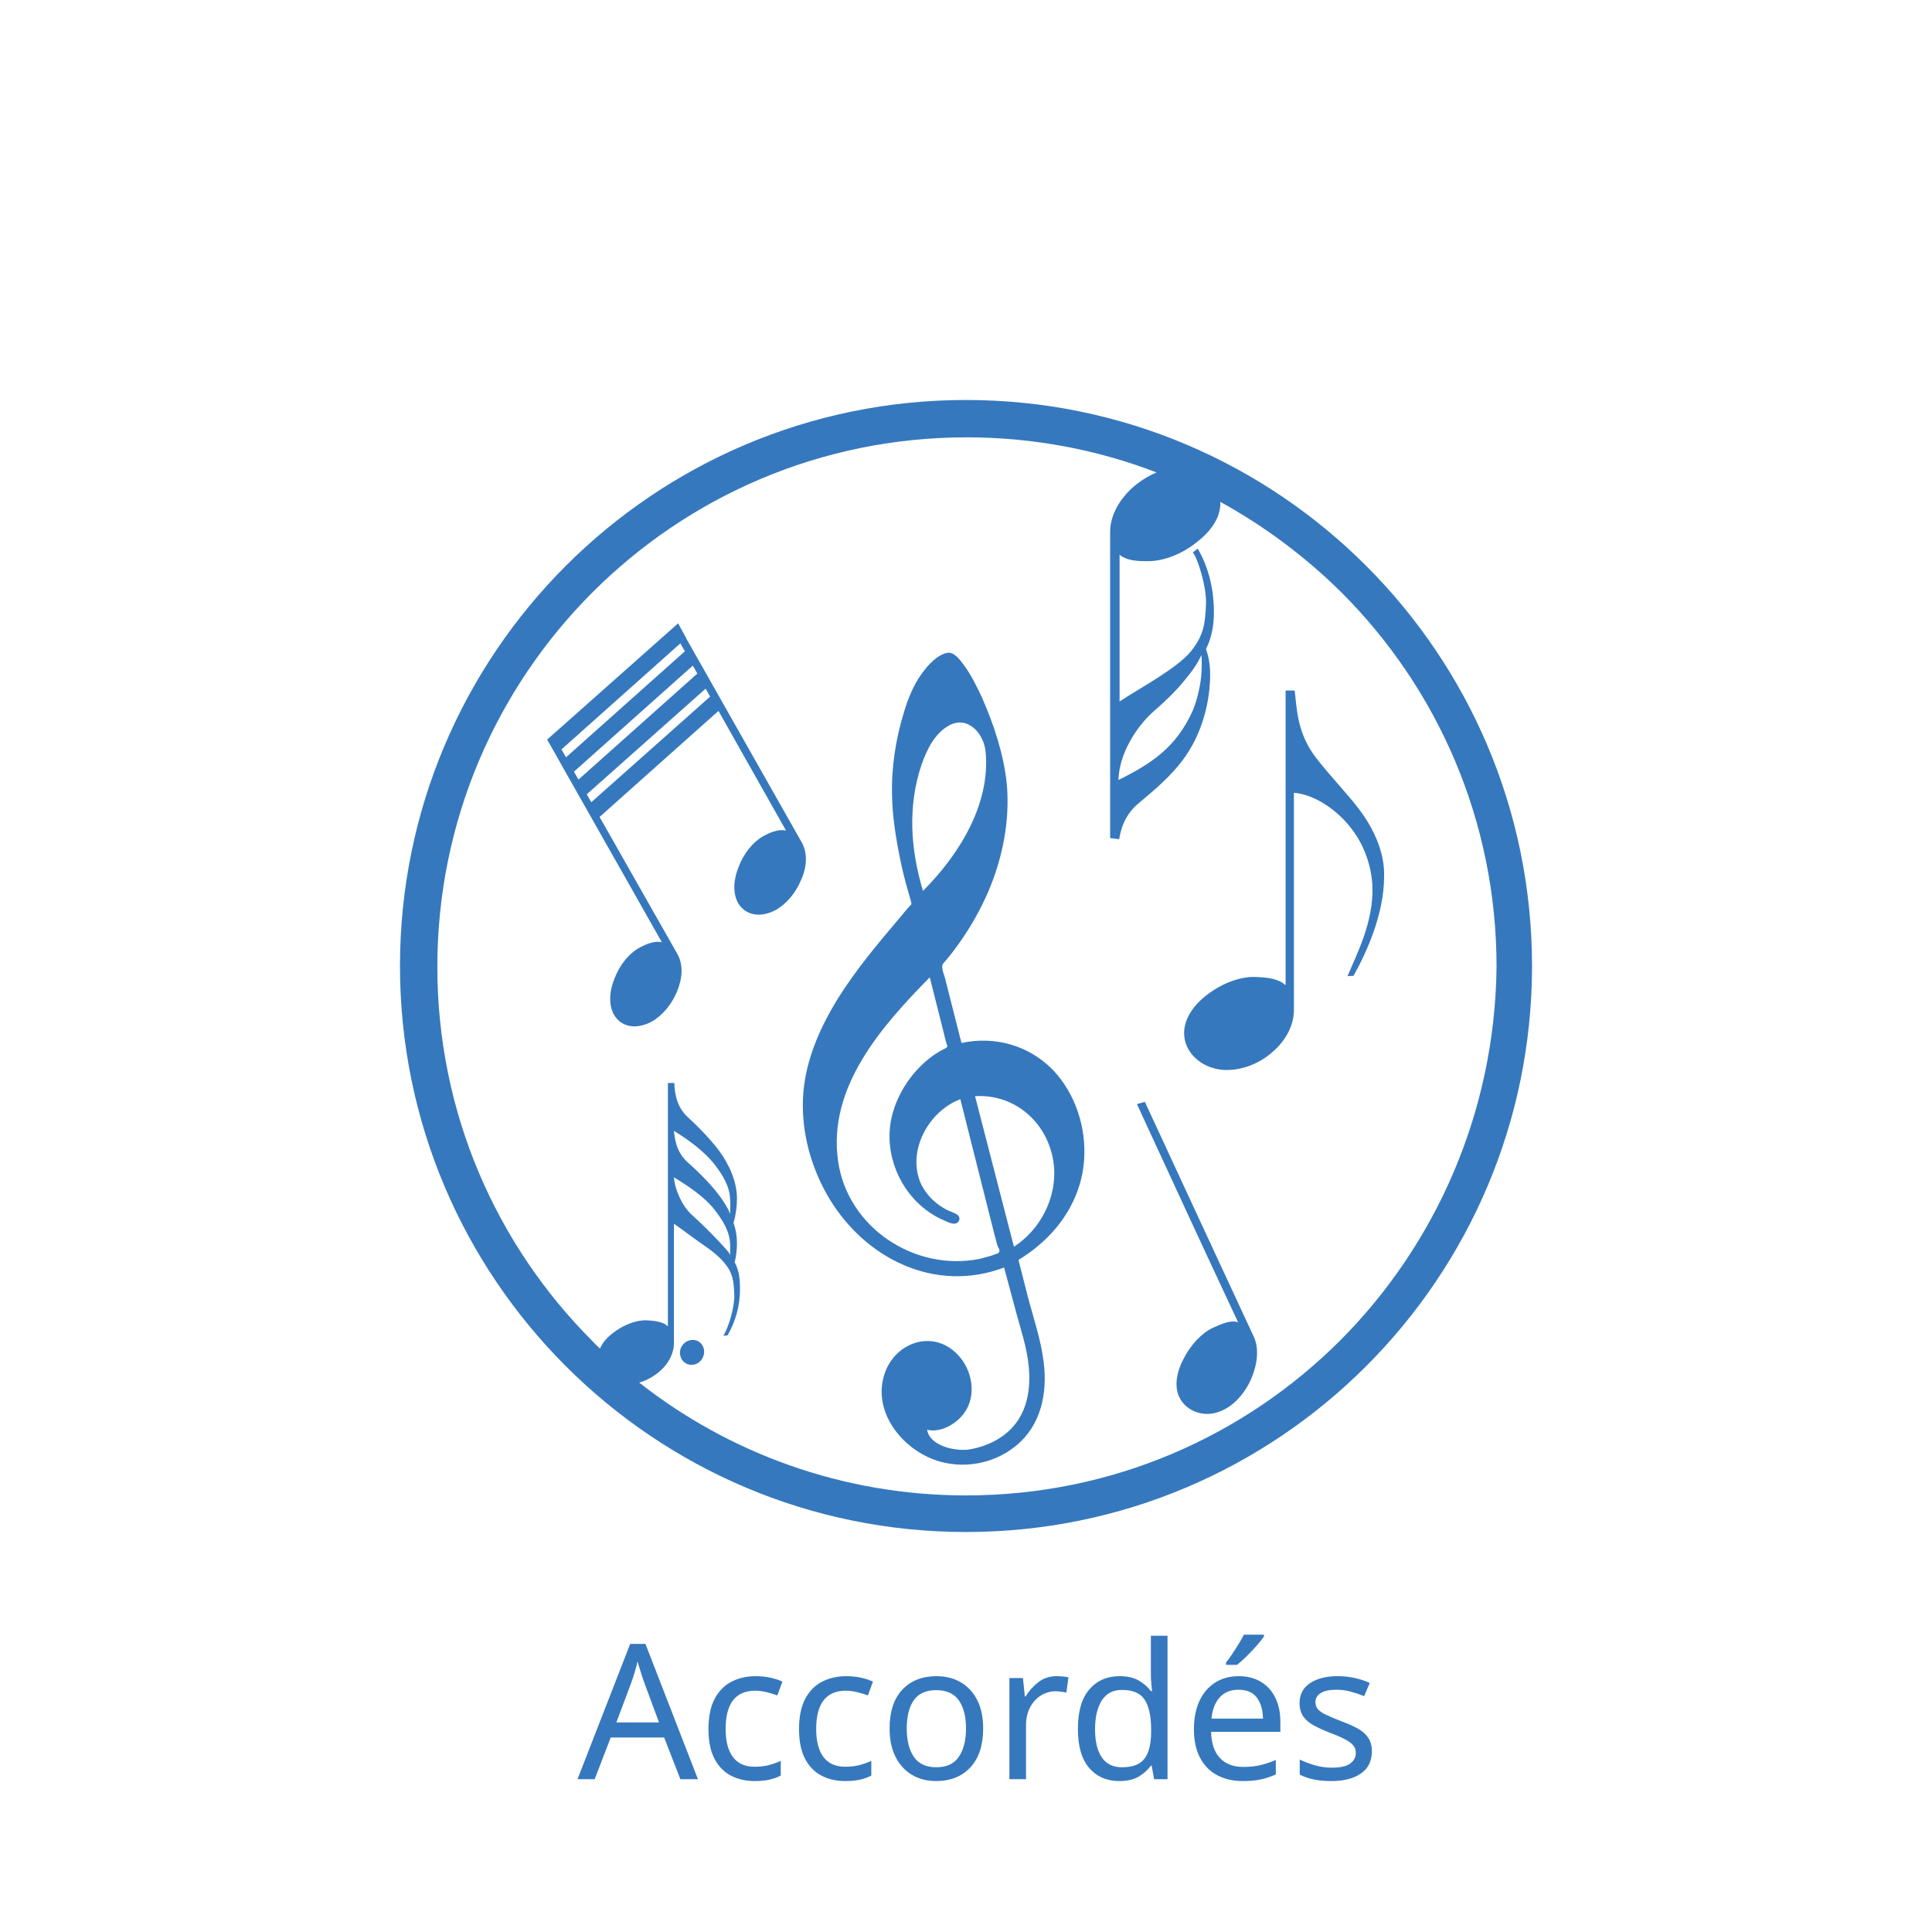
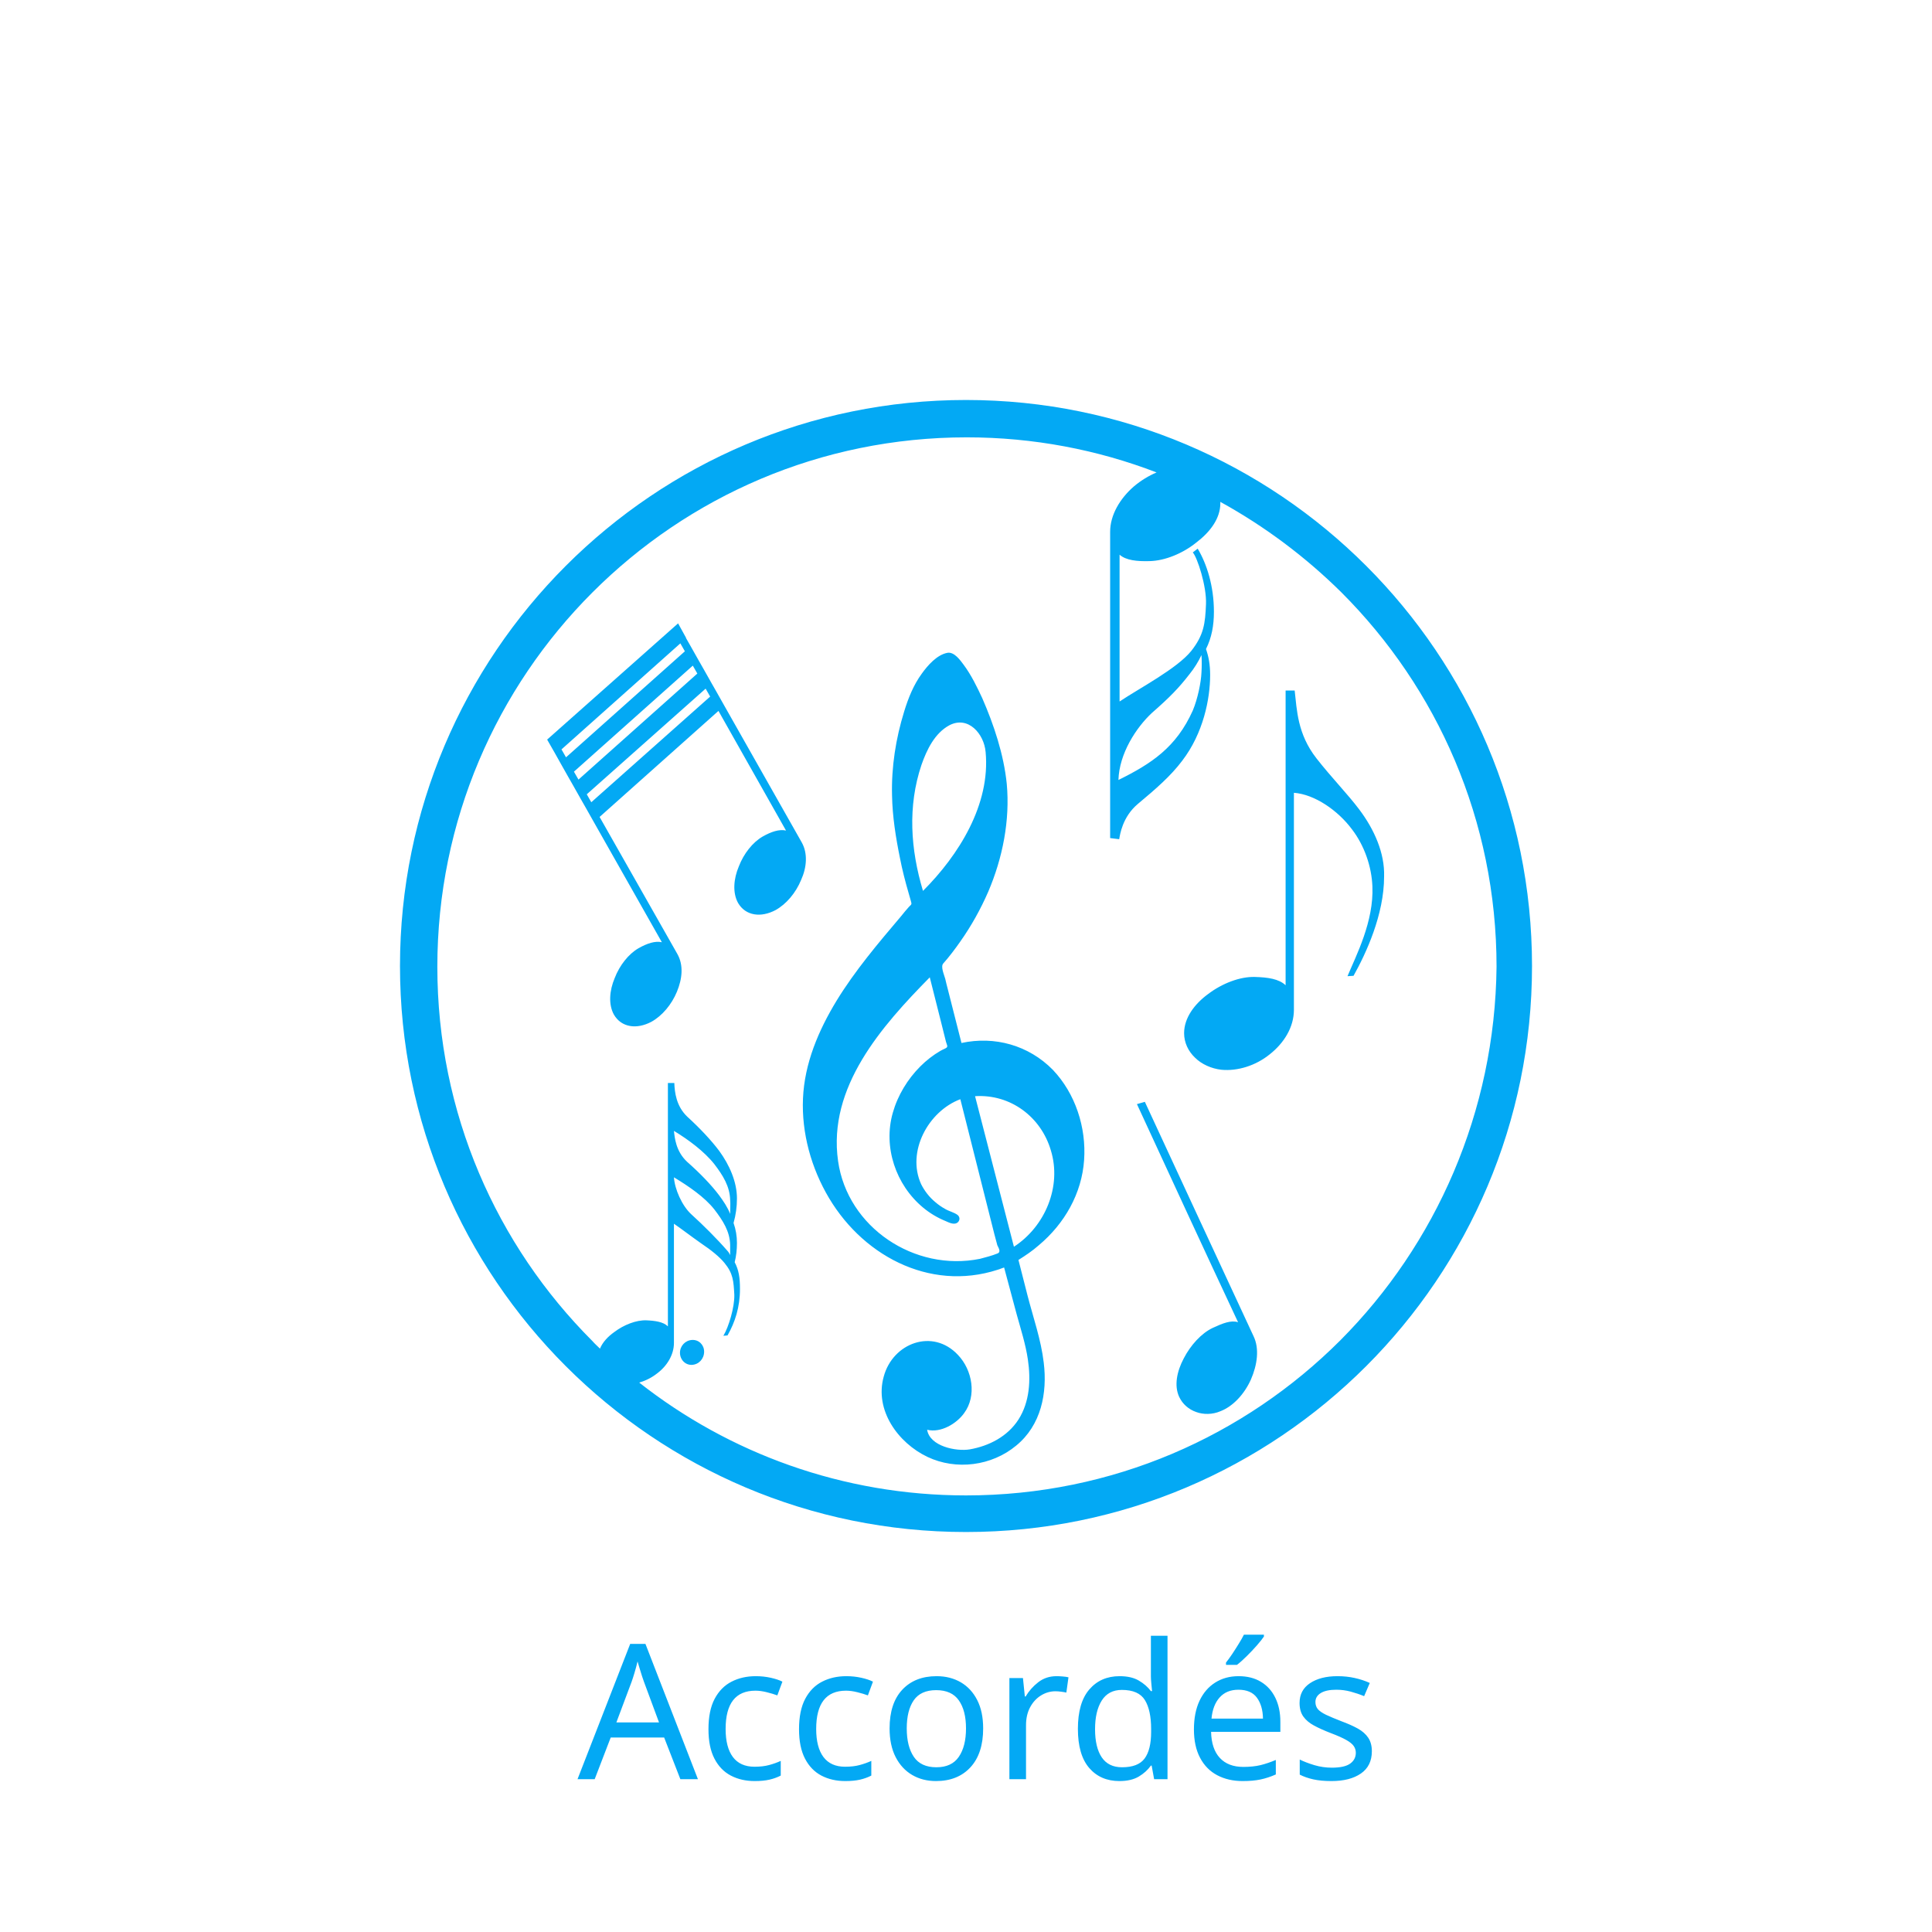
<svg xmlns="http://www.w3.org/2000/svg" version="1.1" id="Calque_1" x="0px" y="0px" viewBox="0 0 512 512" enable-background="new 0 0 512 512" xml:space="preserve">
-   <path fill="#3678BD" d="M303.4,292c-0.7,0.2-1.4,0.4-2.1,0.6c8.9,19.3,17.8,38.6,26.8,57.8c-1.9-0.6-4.1,0.3-6.7,1.5  c-3,1.4-5.9,4.6-7.7,8.1c-1.8,3.4-2.6,7.2-1.2,10.2c0.9,1.9,2.5,3.3,4.5,4c1.9,0.7,4.3,0.7,6.4-0.2c3.4-1.3,6.4-4.6,8.1-8.4  c1.7-3.9,2.3-8.2,0.7-11.5C322.6,333.5,313,312.7,303.4,292z M183.4,355.1c-1.8,0.1-3.2,1.6-3.2,3.4c0,1.8,1.4,3.3,3.2,3.2  c1.8-0.1,3.2-1.6,3.2-3.5C186.6,356.4,185.2,355,183.4,355.1z M212.5,223.3L192,187.1l-2.2-3.9l-1.2-2.1l-2.2-3.9l-1.2-2.1l-2.2-3.9  l-1.2-2.1l0-0.1l-2.1-3.8L145,196l2,3.5l1.4,2.5l2.2,3.9l1.2,2.1l2.2,3.9l1.2,2.1l2.2,3.9l18,31.8c-1.8-0.4-3.9,0.3-6.2,1.6  c-2.6,1.5-5,4.5-6.3,7.9c-1.4,3.3-1.7,7-0.2,9.7c1,1.7,2.5,2.7,4.3,3c1.7,0.3,3.7-0.1,5.6-1.1c2.9-1.6,5.4-4.6,6.8-8  c1.4-3.4,1.8-7,0.1-10l-20.6-36.3l31.5-28.1l17.9,31.7c-1.8-0.4-3.9,0.3-6.2,1.6c-2.6,1.5-5,4.5-6.3,7.9c-1.4,3.3-1.7,7-0.2,9.7  c1,1.7,2.5,2.7,4.3,3c1.7,0.3,3.7-0.1,5.6-1.1c2.9-1.6,5.4-4.6,6.8-8C213.8,229.9,214.1,226.2,212.5,223.3z M150,200.7l-1.2-2.1  l31.5-28.1l1.2,2.1L150,200.7z M153.3,206.6l-1.2-2.1l31.5-28.1l1.2,2.1L153.3,206.6z M156.7,212.6l-1.2-2.1l31.5-28l1.2,2.1  L156.7,212.6z M254.8,276.4c-1-3.9-2-7.9-3-11.8c-0.4-1.7-0.9-3.4-1.3-5.2c-0.3-1.1-1.3-3.3-0.5-4.1c1.6-1.8,3.1-3.8,4.5-5.8  c2.9-4.1,5.4-8.6,7.4-13.2c3.8-8.9,5.8-18.9,4.9-28.6c-0.8-7.8-3.4-15.6-6.5-22.7c-1.4-3-2.9-6.1-4.9-8.8c-0.9-1.2-2.5-3.5-4.3-3.2  c-2.8,0.5-5.3,3.4-6.8,5.5c-2.2,3-3.6,6.5-4.7,10.1c-2.2,7.1-3.4,14.7-3.2,22.2c0.1,5.6,1,11.2,2.1,16.6c0.6,3.1,1.4,6.2,2.3,9.3  c0.2,0.7,0.4,1.4,0.6,2.1c0.3,0.9,0.1,0.9-0.5,1.5c-0.7,0.8-1.4,1.6-2.1,2.5c-6.1,7.2-12.2,14.4-17.1,22.4  c-4.8,7.9-8.5,16.6-8.9,25.9c-0.4,9.2,2.2,18.5,6.9,26.4c9.6,16.1,28.2,25.3,46.4,18.4c1.1,4.1,2.2,8.2,3.3,12.3c1.1,4,2.4,8,3,12.1  c0.8,5.4,0.5,11.2-2.5,15.9c-2.9,4.5-7.8,7-12.9,7.9c-3.6,0.6-10.6-0.8-11.3-5.2c3.6,0.9,7.8-1.6,9.8-4.4c3.4-4.6,2.2-11.4-1.6-15.4  c-6.7-7.2-17.3-3.2-19.7,5.7c-2.5,8.9,3.8,17.6,11.6,21.3c7.6,3.6,17,2.4,23.5-3c6.6-5.4,8.3-13.9,7.3-22c-0.7-6-2.8-12-4.3-17.8  c-0.8-3.1-1.6-6.3-2.4-9.4c1.9-1.2,3.7-2.4,5.4-3.9c6.8-5.7,11.4-13.7,12-22.6c0.6-8.6-2.3-17.6-8.3-23.9  C272.6,277,263.6,274.5,254.8,276.4z M244.2,202.7c1.4-4,3.5-8.4,7.4-10.5c5-2.6,9.2,2.3,9.6,7.1c1.3,13.9-7.1,27.3-16.6,36.8  C241.3,225.1,240.5,213.7,244.2,202.7z M264.3,332.2c-1.5,0.6-3.1,1-4.6,1.4c-17.3,3.5-35.1-8.3-37.6-25.9  c-2.8-19.6,11.6-35.8,24.3-48.7c1,4,2,7.9,3,11.9c0.4,1.7,0.9,3.5,1.3,5.2c0.2,0.8,0.7,1.3-0.1,1.7c-0.5,0.2-1,0.5-1.4,0.7  c-1.9,1.1-3.7,2.5-5.3,4.1c-3.4,3.4-6,7.7-7.3,12.3c-2.6,9.1,0.8,19.1,8,25.1c1.8,1.5,3.8,2.7,6,3.6c0.9,0.4,2.1,1,3,0.5  c0.8-0.5,0.9-1.5,0.2-2.1c-0.9-0.7-2.3-1-3.3-1.6c-0.9-0.5-1.8-1.1-2.6-1.8c-1.6-1.3-2.9-3-3.8-4.8c-3.9-8.6,1.9-19.3,10.4-22.5  c2,7.9,4,15.8,6,23.8c1,4,2,7.9,3,11.9c0.3,1,0.5,2,0.8,3C264.6,330.7,265.4,331.8,264.3,332.2z M268.7,330.4  c-3.4-13.3-6.9-26.6-10.3-39.9c9.4-0.6,17.5,5.5,20.1,14.4C281.4,314.4,277,325,268.7,330.4z M360.2,214.5c-3-4-7.4-8.5-11.3-13.5  c-5.1-6.5-5.2-12.9-5.8-18c-0.8,0-1.6,0-2.4,0v78.1c-1.8-1.7-4.7-2.1-8.2-2.2c-3.9-0.1-8.6,1.7-12.3,4.5c-3.7,2.7-6.4,6.4-6.4,10.4  c0,2.5,1.1,4.8,2.9,6.5c1.7,1.7,4.3,2.9,7,3.2c4.3,0.4,9.1-1.1,12.8-4.1c3.8-3,6.4-7.2,6.4-11.8v-57.5c5.5,0.4,11.7,4.7,15.4,9.7  c3.3,4.3,5.2,9.9,5.4,15.1c0.4,9.3-4.3,18.3-6.6,23.8c0.5,0,1-0.1,1.6-0.1c3.3-5.9,8.1-16.2,8.1-26.3  C367,226.1,364.2,219.8,360.2,214.5z M256,106c-82.8,0-150,67.2-150,150c0,82.8,67.2,150,150,150c82.8,0,150-67.2,150-150  C406,173.2,338.8,106,256,106z M355.2,355.2c-25.4,25.4-60.4,41.1-99.2,41.1c-32.7,0-62.8-11.2-86.6-29.9c1.7-0.5,3.3-1.3,4.7-2.4  c2.7-2,4.5-5,4.5-8.1c0-10.5,0-21,0-31.6c1.9,1.3,4.5,3.3,7.2,5.2c2.7,1.8,4.9,3.6,6.2,5.2c2.3,2.8,2.4,4.8,2.6,8.4  c0.1,3.3-1.5,8.6-2.9,10.9c0.4,0,0.7-0.1,1.1-0.1c2-3.5,3.3-7.5,3.3-12.3c0-3-0.3-5-1.4-7.1c0.4-1.6,0.6-3.3,0.6-5.1  c0-1.8-0.3-3.6-0.9-5.3c0.6-2.1,0.9-4.3,0.9-6.5c0-4.4-2-8.9-4.7-12.6c-2.1-2.8-5.1-6-8.5-9.1c-2.9-2.8-3.3-6.4-3.4-8.9  c-0.6,0-1.1,0-1.7,0v64.5c-1.2-1.2-3.4-1.5-5.7-1.6c-2.7-0.1-6,1.2-8.5,3.1c-1.7,1.2-3.1,2.7-3.8,4.4c-0.7-0.7-1.4-1.3-2-2  c-25.4-25.4-41.1-60.4-41.1-99.2c0-38.7,15.7-73.8,41.1-99.2c25.4-25.4,60.4-41.1,99.2-41.1c17.7,0,34.7,3.3,50.3,9.3  c-2.1,0.9-4.1,2.1-6,3.7c-3.7,3.2-6.3,7.6-6.3,12v81.2c0.8,0.1,1.6,0.2,2.4,0.3c0.2-1.1,0.8-5.9,5-9.4c4.8-4,8.7-7.4,11.7-11.4  c5.6-7.3,7.4-16.4,7.4-22.7c0-2.8-0.4-4.9-1.1-6.9c1.5-3,2.1-6.2,2.1-9.9c0-6.8-1.9-12.7-4.3-16.7c-0.4,0.3-0.9,0.7-1.3,1  c1.2,1.3,3.7,9,3.5,13.7c-0.2,5.2-0.6,8.2-3.9,12.4c-3.8,4.7-13.6,9.8-19,13.4v-38.9c1.7,1.5,4.6,1.8,8,1.7c4-0.1,8.7-2,12.3-4.9  c3.7-2.8,6.4-6.4,6.4-10.4c0-0.1,0-0.3,0-0.4c11.8,6.5,22.6,14.6,32.1,24c25.4,25.4,41.1,60.4,41.1,99.2  C396.2,294.7,380.5,329.8,355.2,355.2z M189.3,320.5c2.3,3,4.1,5.8,4.2,9.4c0,0.9,0,1.8,0,2.7c-0.2-0.4-0.4-0.8-0.8-1.2  c-2.6-3-6.4-6.8-9.5-9.6c-2.5-2.3-4.4-6.7-4.6-9.8C182.4,314.3,186.7,317.2,189.3,320.5z M178.6,299.7c3.8,2.3,8,5.4,10.7,8.8  c2.3,3,4.1,5.9,4.2,9.5c0.1,1,0,2.4,0,3.7c-0.7-1.8-1.8-3.4-2.9-4.9c-2.1-2.8-5.1-5.9-8.5-8.9C179.1,305.1,178.8,301.5,178.6,299.7z   M296.4,206.7c0.2-7,4.7-13.9,8.9-17.8c4.8-4.2,7.1-6.6,9.9-10.2c1.3-1.6,2.4-3.4,3.2-5.1c0.1,1.3,0.1,3.1,0,4.6  c-0.1,2.6-1,7-2.3,10.1C311.7,198.1,305.1,202.4,296.4,206.7z" />
+   <path fill="#03A9F4" d="M303.4,292c-0.7,0.2-1.4,0.4-2.1,0.6c8.9,19.3,17.8,38.6,26.8,57.8c-1.9-0.6-4.1,0.3-6.7,1.5  c-3,1.4-5.9,4.6-7.7,8.1c-1.8,3.4-2.6,7.2-1.2,10.2c0.9,1.9,2.5,3.3,4.5,4c1.9,0.7,4.3,0.7,6.4-0.2c3.4-1.3,6.4-4.6,8.1-8.4  c1.7-3.9,2.3-8.2,0.7-11.5C322.6,333.5,313,312.7,303.4,292z M183.4,355.1c-1.8,0.1-3.2,1.6-3.2,3.4s1.4,3.3,3.2,3.2  c1.8-0.1,3.2-1.6,3.2-3.5C186.6,356.4,185.2,355,183.4,355.1z M212.5,223.3L192,187.1l-2.2-3.9l-1.2-2.1l-2.2-3.9l-1.2-2.1l-2.2-3.9  l-1.2-2.1V169l-2.1-3.8L145,196l2,3.5l1.4,2.5l2.2,3.9l1.2,2.1l2.2,3.9l1.2,2.1l2.2,3.9l18,31.8c-1.8-0.4-3.9,0.3-6.2,1.6  c-2.6,1.5-5,4.5-6.3,7.9c-1.4,3.3-1.7,7-0.2,9.7c1,1.7,2.5,2.7,4.3,3c1.7,0.3,3.7-0.1,5.6-1.1c2.9-1.6,5.4-4.6,6.8-8  c1.4-3.4,1.8-7,0.1-10l-20.6-36.3l31.5-28.1l17.9,31.7c-1.8-0.4-3.9,0.3-6.2,1.6c-2.6,1.5-5,4.5-6.3,7.9c-1.4,3.3-1.7,7-0.2,9.7  c1,1.7,2.5,2.7,4.3,3c1.7,0.3,3.7-0.1,5.6-1.1c2.9-1.6,5.4-4.6,6.8-8C213.8,229.9,214.1,226.2,212.5,223.3z M150,200.7l-1.2-2.1  l31.5-28.1l1.2,2.1L150,200.7z M153.3,206.6l-1.2-2.1l31.5-28.1l1.2,2.1L153.3,206.6z M156.7,212.6l-1.2-2.1l31.5-28l1.2,2.1  L156.7,212.6z M254.8,276.4c-1-3.9-2-7.9-3-11.8c-0.4-1.7-0.9-3.4-1.3-5.2c-0.3-1.1-1.3-3.3-0.5-4.1c1.6-1.8,3.1-3.8,4.5-5.8  c2.9-4.1,5.4-8.6,7.4-13.2c3.8-8.9,5.8-18.9,4.9-28.6c-0.8-7.8-3.4-15.6-6.5-22.7c-1.4-3-2.9-6.1-4.9-8.8c-0.9-1.2-2.5-3.5-4.3-3.2  c-2.8,0.5-5.3,3.4-6.8,5.5c-2.2,3-3.6,6.5-4.7,10.1c-2.2,7.1-3.4,14.7-3.2,22.2c0.1,5.6,1,11.2,2.1,16.6c0.6,3.1,1.4,6.2,2.3,9.3  c0.2,0.7,0.4,1.4,0.6,2.1c0.3,0.9,0.1,0.9-0.5,1.5c-0.7,0.8-1.4,1.6-2.1,2.5c-6.1,7.2-12.2,14.4-17.1,22.4  c-4.8,7.9-8.5,16.6-8.9,25.9c-0.4,9.2,2.2,18.5,6.9,26.4c9.6,16.1,28.2,25.3,46.4,18.4c1.1,4.1,2.2,8.2,3.3,12.3c1.1,4,2.4,8,3,12.1  c0.8,5.4,0.5,11.2-2.5,15.9c-2.9,4.5-7.8,7-12.9,7.9c-3.6,0.6-10.6-0.8-11.3-5.2c3.6,0.9,7.8-1.6,9.8-4.4c3.4-4.6,2.2-11.4-1.6-15.4  c-6.7-7.2-17.3-3.2-19.7,5.7c-2.5,8.9,3.8,17.6,11.6,21.3c7.6,3.6,17,2.4,23.5-3c6.6-5.4,8.3-13.9,7.3-22c-0.7-6-2.8-12-4.3-17.8  c-0.8-3.1-1.6-6.3-2.4-9.4c1.9-1.2,3.7-2.4,5.4-3.9c6.8-5.7,11.4-13.7,12-22.6c0.6-8.6-2.3-17.6-8.3-23.9  C272.6,277,263.6,274.5,254.8,276.4z M244.2,202.7c1.4-4,3.5-8.4,7.4-10.5c5-2.6,9.2,2.3,9.6,7.1c1.3,13.9-7.1,27.3-16.6,36.8  C241.3,225.1,240.5,213.7,244.2,202.7z M264.3,332.2c-1.5,0.6-3.1,1-4.6,1.4c-17.3,3.5-35.1-8.3-37.6-25.9  c-2.8-19.6,11.6-35.8,24.3-48.7c1,4,2,7.9,3,11.9c0.4,1.7,0.9,3.5,1.3,5.2c0.2,0.8,0.7,1.3-0.1,1.7c-0.5,0.2-1,0.5-1.4,0.7  c-1.9,1.1-3.7,2.5-5.3,4.1c-3.4,3.4-6,7.7-7.3,12.3c-2.6,9.1,0.8,19.1,8,25.1c1.8,1.5,3.8,2.7,6,3.6c0.9,0.4,2.1,1,3,0.5  c0.8-0.5,0.9-1.5,0.2-2.1c-0.9-0.7-2.3-1-3.3-1.6c-0.9-0.5-1.8-1.1-2.6-1.8c-1.6-1.3-2.9-3-3.8-4.8c-3.9-8.6,1.9-19.3,10.4-22.5  c2,7.9,4,15.8,6,23.8c1,4,2,7.9,3,11.9c0.3,1,0.5,2,0.8,3C264.6,330.7,265.4,331.8,264.3,332.2z M268.7,330.4  c-3.4-13.3-6.9-26.6-10.3-39.9c9.4-0.6,17.5,5.5,20.1,14.4C281.4,314.4,277,325,268.7,330.4z M360.2,214.5c-3-4-7.4-8.5-11.3-13.5  c-5.1-6.5-5.2-12.9-5.8-18c-0.8,0-1.6,0-2.4,0v78.1c-1.8-1.7-4.7-2.1-8.2-2.2c-3.9-0.1-8.6,1.7-12.3,4.5c-3.7,2.7-6.4,6.4-6.4,10.4  c0,2.5,1.1,4.8,2.9,6.5c1.7,1.7,4.3,2.9,7,3.2c4.3,0.4,9.1-1.1,12.8-4.1c3.8-3,6.4-7.2,6.4-11.8v-57.5c5.5,0.4,11.7,4.7,15.4,9.7  c3.3,4.3,5.2,9.9,5.4,15.1c0.4,9.3-4.3,18.3-6.6,23.8c0.5,0,1-0.1,1.6-0.1c3.3-5.9,8.1-16.2,8.1-26.3  C367,226.1,364.2,219.8,360.2,214.5z M256,106c-82.8,0-150,67.2-150,150s67.2,150,150,150s150-67.2,150-150S338.8,106,256,106z   M355.2,355.2c-25.4,25.4-60.4,41.1-99.2,41.1c-32.7,0-62.8-11.2-86.6-29.9c1.7-0.5,3.3-1.3,4.7-2.4c2.7-2,4.5-5,4.5-8.1  c0-10.5,0-21,0-31.6c1.9,1.3,4.5,3.3,7.2,5.2c2.7,1.8,4.9,3.6,6.2,5.2c2.3,2.8,2.4,4.8,2.6,8.4c0.1,3.3-1.5,8.6-2.9,10.9  c0.4,0,0.7-0.1,1.1-0.1c2-3.5,3.3-7.5,3.3-12.3c0-3-0.3-5-1.4-7.1c0.4-1.6,0.6-3.3,0.6-5.1c0-1.8-0.3-3.6-0.9-5.3  c0.6-2.1,0.9-4.3,0.9-6.5c0-4.4-2-8.9-4.7-12.6c-2.1-2.8-5.1-6-8.5-9.1c-2.9-2.8-3.3-6.4-3.4-8.9c-0.6,0-1.1,0-1.7,0v64.5  c-1.2-1.2-3.4-1.5-5.7-1.6c-2.7-0.1-6,1.2-8.5,3.1c-1.7,1.2-3.1,2.7-3.8,4.4c-0.7-0.7-1.4-1.3-2-2c-25.4-25.4-41.1-60.4-41.1-99.2  c0-38.7,15.7-73.8,41.1-99.2s60.4-41.1,99.2-41.1c17.7,0,34.7,3.3,50.3,9.3c-2.1,0.9-4.1,2.1-6,3.7c-3.7,3.2-6.3,7.6-6.3,12v81.2  c0.8,0.1,1.6,0.2,2.4,0.3c0.2-1.1,0.8-5.9,5-9.4c4.8-4,8.7-7.4,11.7-11.4c5.6-7.3,7.4-16.4,7.4-22.7c0-2.8-0.4-4.9-1.1-6.9  c1.5-3,2.1-6.2,2.1-9.9c0-6.8-1.9-12.7-4.3-16.7c-0.4,0.3-0.9,0.7-1.3,1c1.2,1.3,3.7,9,3.5,13.7c-0.2,5.2-0.6,8.2-3.9,12.4  c-3.8,4.7-13.6,9.8-19,13.4V147c1.7,1.5,4.6,1.8,8,1.7c4-0.1,8.7-2,12.3-4.9c3.7-2.8,6.4-6.4,6.4-10.4c0-0.1,0-0.3,0-0.4  c11.8,6.5,22.6,14.6,32.1,24c25.4,25.4,41.1,60.4,41.1,99.2C396.2,294.7,380.5,329.8,355.2,355.2z M189.3,320.5  c2.3,3,4.1,5.8,4.2,9.4c0,0.9,0,1.8,0,2.7c-0.2-0.4-0.4-0.8-0.8-1.2c-2.6-3-6.4-6.8-9.5-9.6c-2.5-2.3-4.4-6.7-4.6-9.8  C182.4,314.3,186.7,317.2,189.3,320.5z M178.6,299.7c3.8,2.3,8,5.4,10.7,8.8c2.3,3,4.1,5.9,4.2,9.5c0.1,1,0,2.4,0,3.7  c-0.7-1.8-1.8-3.4-2.9-4.9c-2.1-2.8-5.1-5.9-8.5-8.9C179.1,305.1,178.8,301.5,178.6,299.7z M296.4,206.7c0.2-7,4.7-13.9,8.9-17.8  c4.8-4.2,7.1-6.6,9.9-10.2c1.3-1.6,2.4-3.4,3.2-5.1c0.1,1.3,0.1,3.1,0,4.6c-0.1,2.6-1,7-2.3,10.1  C311.7,198.1,305.1,202.4,296.4,206.7z" />
  <rect y="434.5" fill="none" width="512" height="77.5" />
-   <text transform="matrix(1 0 0 1 153.0513 471.5)" fill="#3678BD" font-family="'Lato-Semibold'" font-size="50">Accordés</text>
+   <text transform="matrix(1 0 0 1 153.0513 471.5)" fill="#03A9F4" font-family="'Lato-Semibold'" font-size="50">Accordés</text>
</svg>
